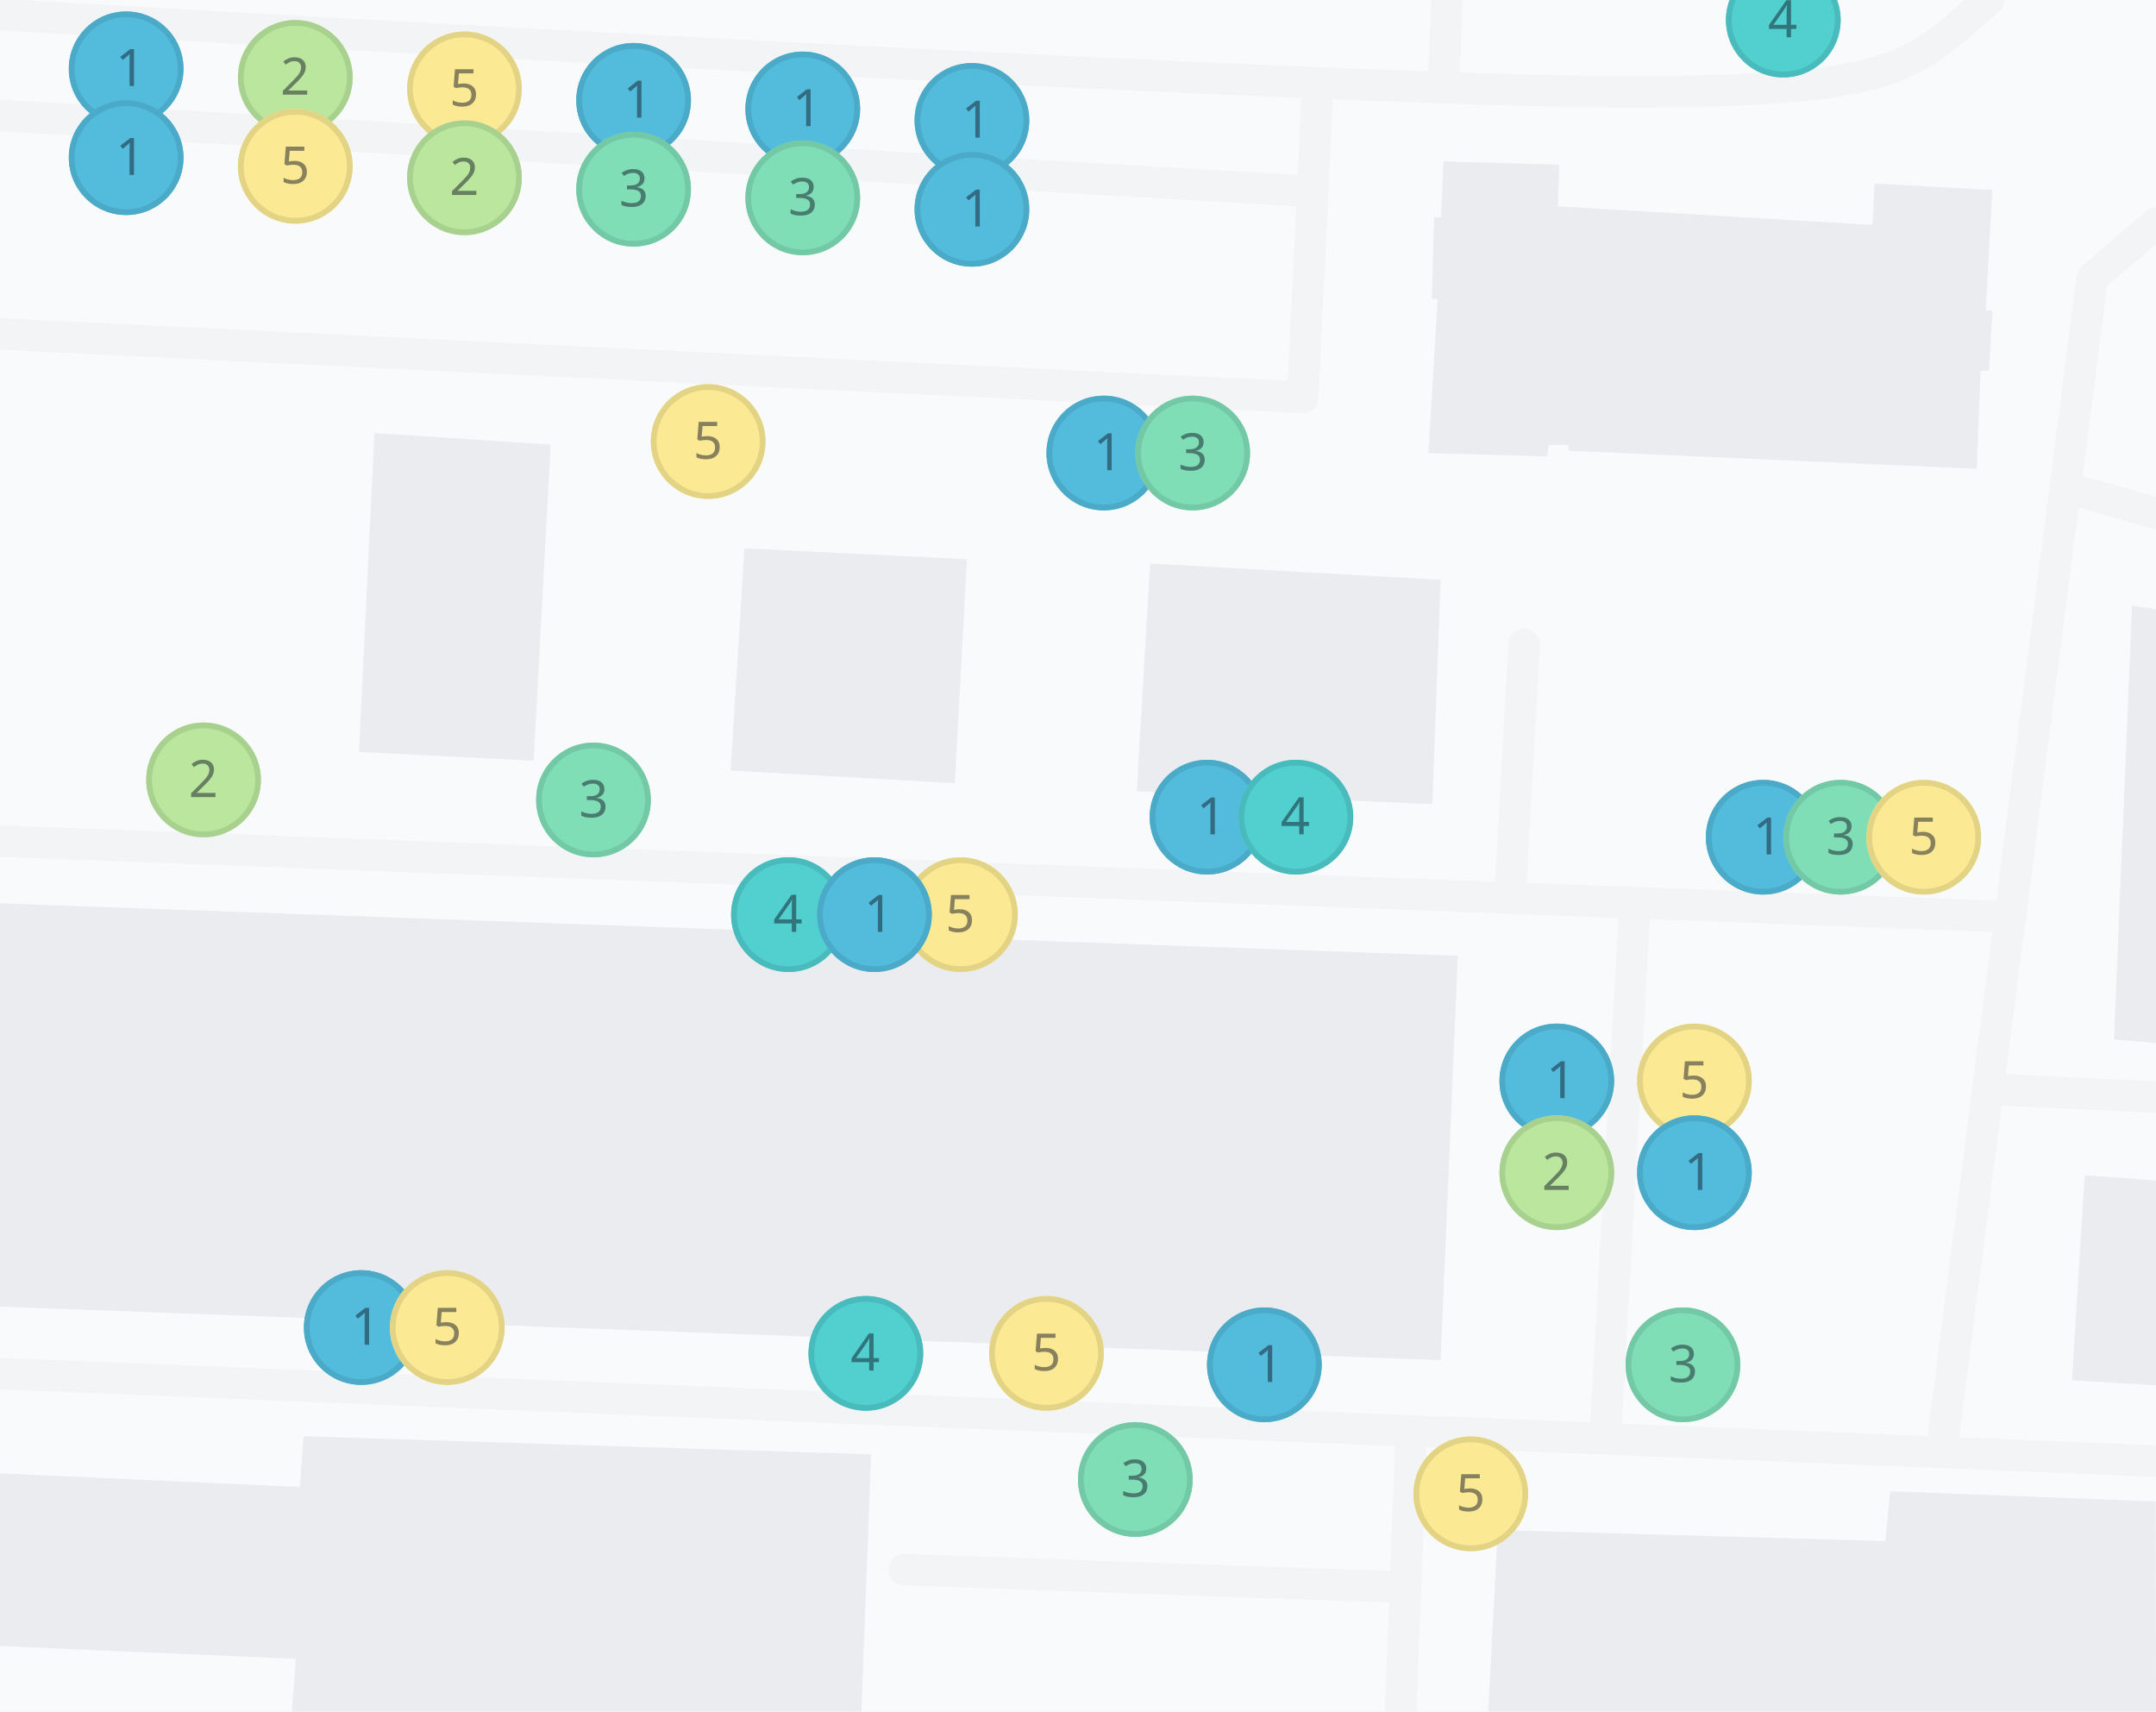
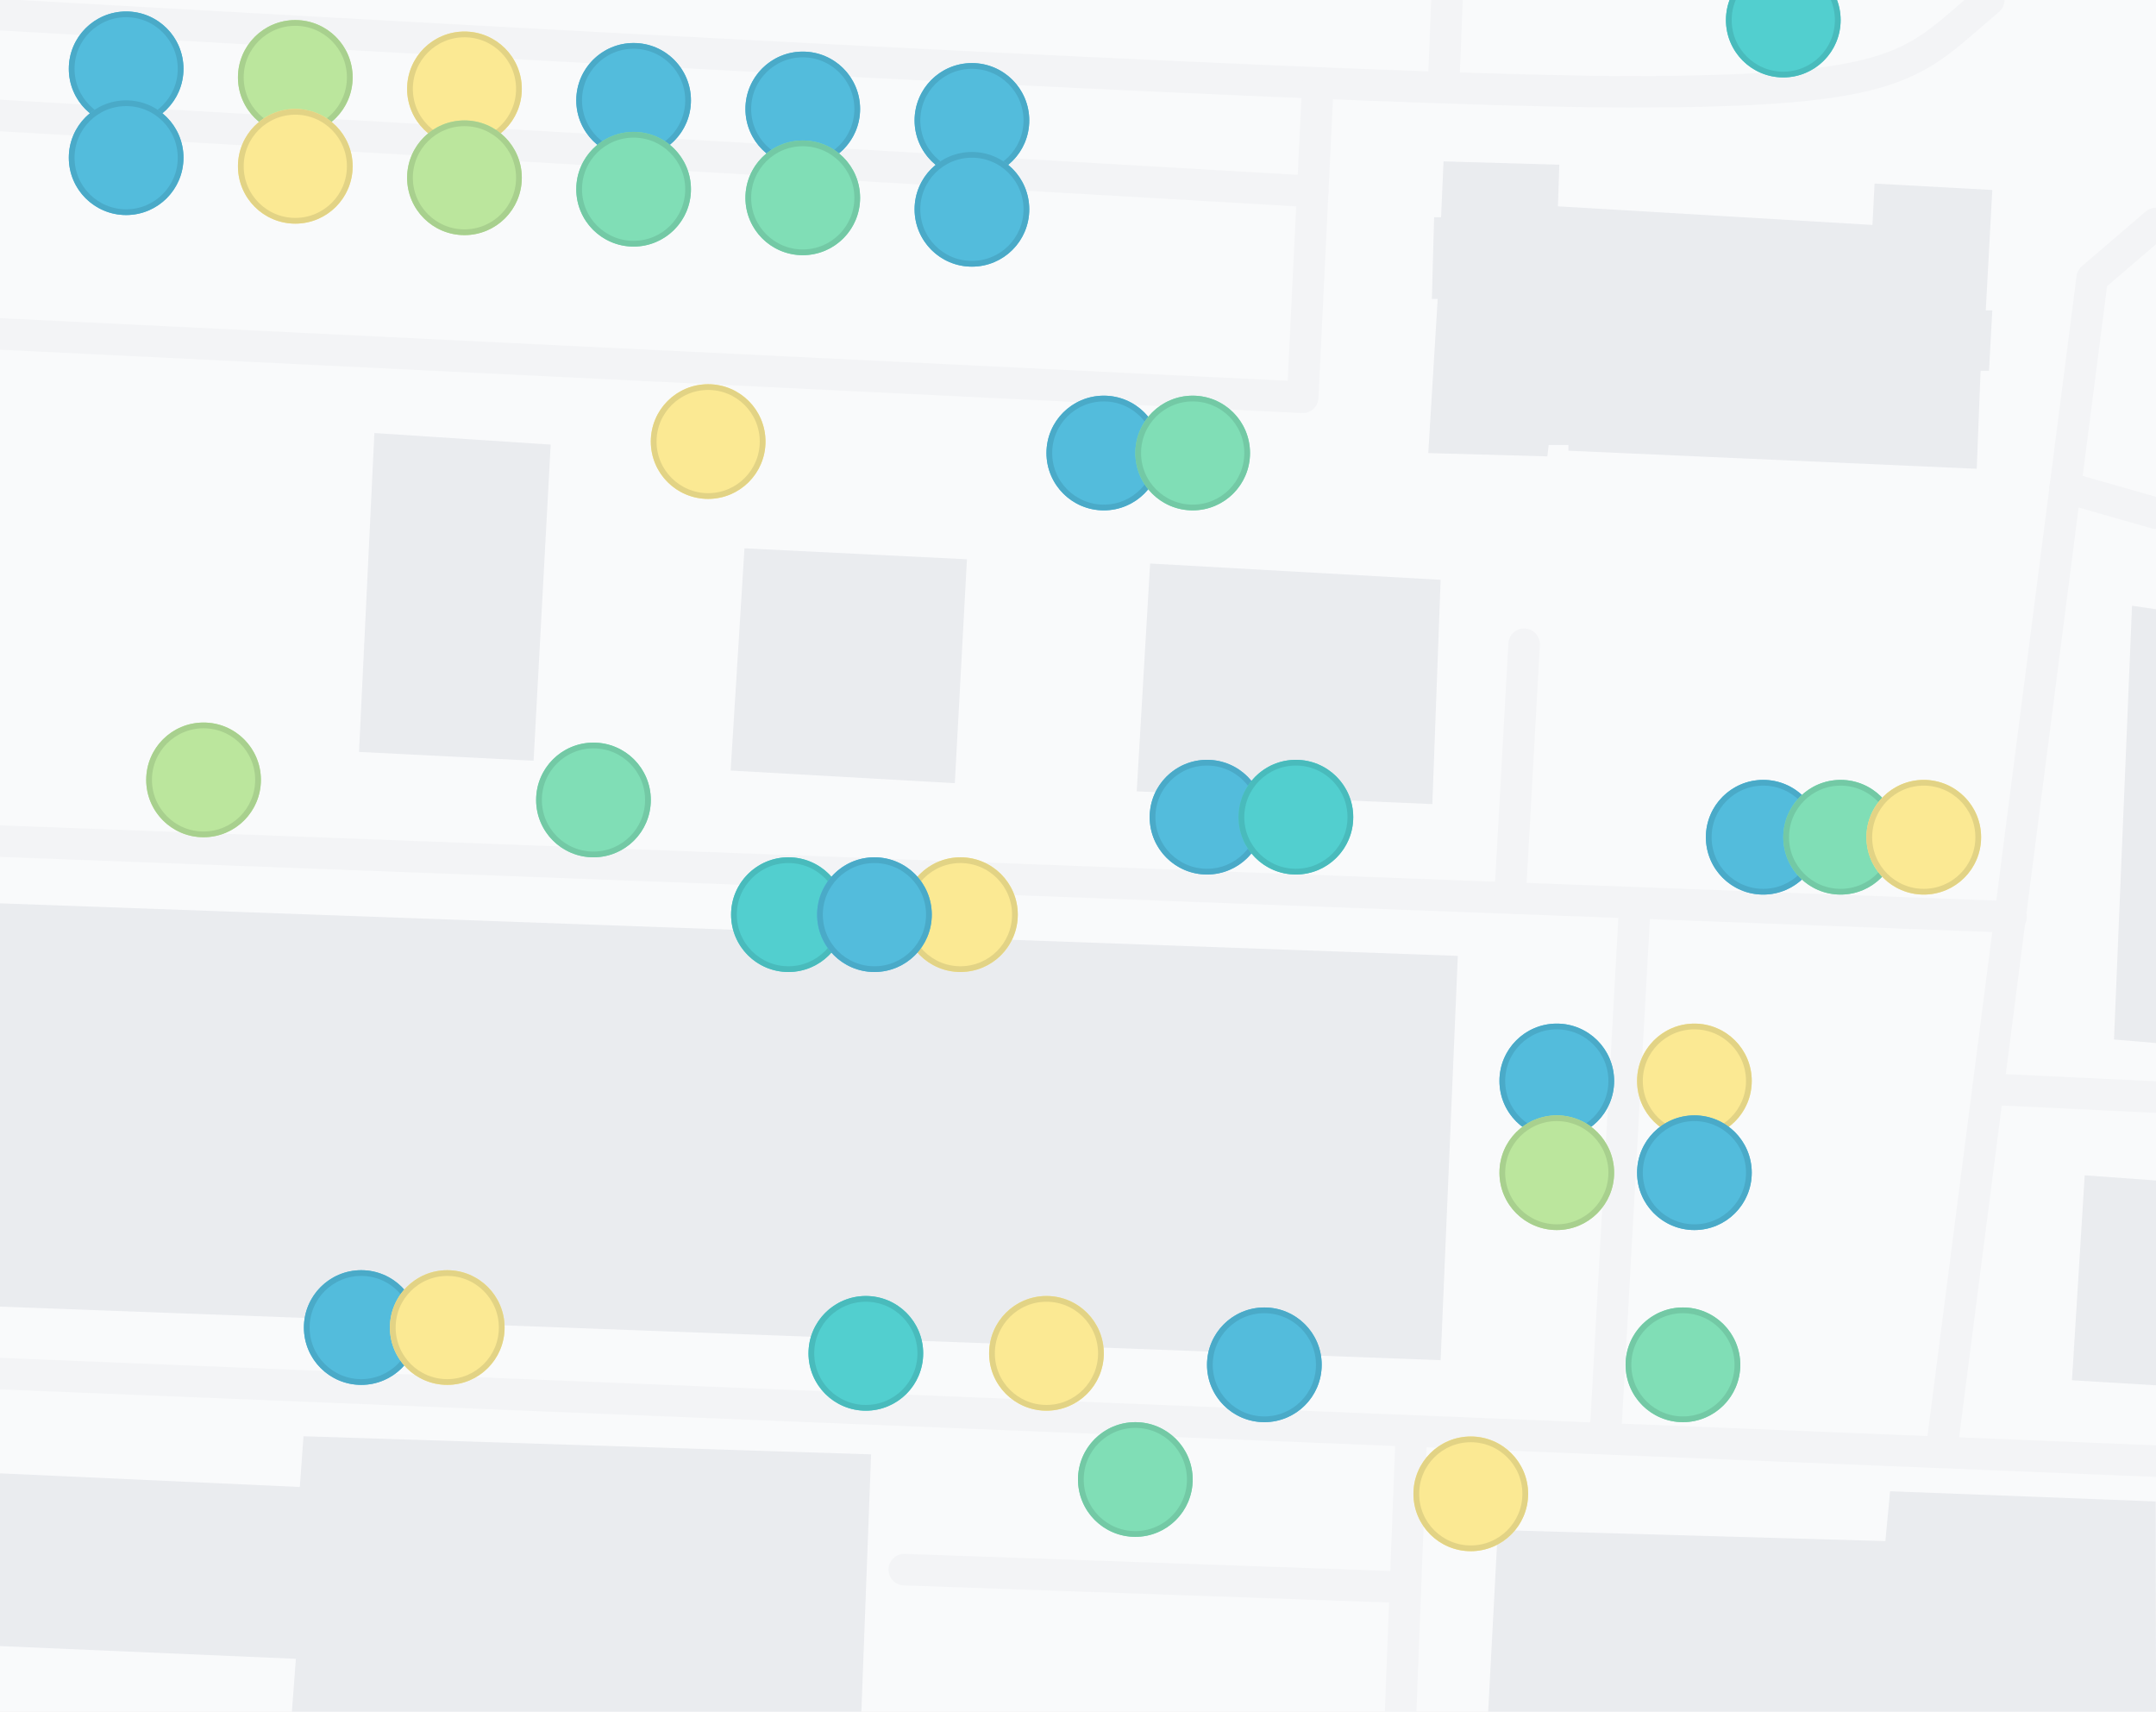
<svg xmlns="http://www.w3.org/2000/svg" xmlns:xlink="http://www.w3.org/1999/xlink" width="752" height="597" style="background:#f9fafb" viewBox="0 0 752 597">
  <defs>
    <rect id="a" width="752" height="597" x="0" y="0" />
  </defs>
  <g fill="none" fill-rule="evenodd">
    <rect width="752" height="597" fill="#F9FAFB" />
    <mask id="b" fill="#fff">
      <use xlink:href="#a" />
    </mask>
    <g mask="url(#b)">
      <g stroke-linecap="round" stroke-linejoin="round">
        <path stroke="#F3F4F6" stroke-width="11" d="M0,5.108 C314.158,23.046 503.595,32.015 568.311,32.015 C665.385,32.015 666.97,22.345 693.652,0" />
        <line x1="504.703" x2="503.492" y2="30.42" stroke="#F3F4F6" stroke-width="11" />
        <polyline stroke="#F3F4F6" stroke-width="11" points="459.694 29.039 454.372 138.564 0 116.459" />
        <line x2="457.866" y1="40.273" y2="66.788" stroke="#F3F4F6" stroke-width="11" />
        <line x2="701.45" y1="293.348" y2="319.805" stroke="#F3F4F6" stroke-width="11" />
        <polyline stroke="#F3F4F6" stroke-width="11" points="752 77.936 729.747 97.007 677.253 505.394" />
        <line x1="751.879" y1="509.586" y2="479.068" stroke="#F3F4F6" stroke-width="11" />
        <line x1="315.401" x2="489.777" y1="547.436" y2="553.571" stroke="#F3F4F6" stroke-width="11" />
        <line x1="488.531" x2="492.314" y1="597" y2="499.117" stroke="#F3F4F6" stroke-width="11" />
        <line x1="559.914" x2="570.274" y1="501.316" y2="315.054" stroke="#F3F4F6" stroke-width="11" />
        <line x1="526.701" x2="531.602" y1="312.777" y2="224.693" stroke="#F3F4F6" stroke-width="11" />
        <line x1="693.399" x2="752" y1="379.827" y2="382.622" stroke="#F3F4F6" stroke-width="11" />
        <line x1="720.287" x2="752" y1="169.94" y2="178.985" stroke="#F3F4F6" stroke-width="11" />
      </g>
      <g opacity=".749" transform="translate(0 56.284)">
        <polygon fill="#E5E7EB" points="503.492 0 502.64 19.49 500.208 19.49 499.429 47.956 501.461 47.956 498.174 101.731 539.71 102.881 540.171 98.918 547.052 98.918 547.052 100.906 689.472 107.212 690.816 73.041 693.756 73.041 694.902 51.989 692.62 51.989 694.902 9.978 653.842 7.738 653.1 22.169 543.401 15.678 543.873 1.166" />
        <polygon fill="#E5E7EB" points="130.587 94.747 125.228 205.957 186.114 209.03 192.071 98.775" />
        <polygon fill="#E5E7EB" points="259.667 134.956 254.848 212.451 333.036 216.87 337.261 138.772" />
        <polygon fill="#E5E7EB" points="401.153 140.251 396.485 219.701 499.594 224.154 502.479 145.935" />
        <polygon fill="#E5E7EB" points="0 258.77 508.475 277.094 502.479 418.098 0 399.419" />
        <polygon fill="#E5E7EB" points="0 457.569 104.581 462.327 105.859 444.634 303.826 450.952 300.443 540.716 101.817 540.716 103.202 522.252 0 517.81" />
        <polygon fill="#E5E7EB" points="519.065 540.716 522.426 477.343 657.606 481.199 659.254 463.813 751.879 467.375 752 540.716" />
        <polygon fill="#E5E7EB" points="752 426.864 722.699 425.1 727.133 353.627 752 355.434" />
        <polygon fill="#E5E7EB" points="752 307.496 737.35 306.246 743.636 154.975 752 156.207" />
      </g>
    </g>
    <g mask="url(#b)">
      <g transform="translate(24 -13)">
        <g transform="translate(27 265)">
          <circle cx="20" cy="20" r="20" fill="#BBE69D" />
          <circle cx="20" cy="20" r="19" stroke="#A8D08E" stroke-width="2" />
-           <text fill="#111827" font-family="Manrope-Medium, Manrope" font-size="18" font-weight="400" opacity=".496">
-             <tspan x="14.793" y="26">2</tspan>
-           </text>
        </g>
        <g transform="translate(163 272)">
          <circle cx="20" cy="20" r="20" fill="#80DEB6" />
          <circle cx="20" cy="20" r="19" stroke="#73C9A5" stroke-width="2" />
-           <text fill="#111827" font-family="Manrope-Medium, Manrope" font-size="18" font-weight="400" opacity=".496">
-             <tspan x="14.938" y="26">3</tspan>
-           </text>
        </g>
        <g transform="translate(203 147)">
          <circle cx="20" cy="20" r="20" fill="#FBE993" />
          <circle cx="20" cy="20" r="19" stroke="#E2D385" stroke-width="2" />
-           <text fill="#111827" font-family="Manrope-Medium, Manrope" font-size="18" font-weight="400" opacity=".496">
-             <tspan x="14.775" y="26">5</tspan>
-           </text>
        </g>
        <g transform="translate(341 151)">
          <circle cx="20" cy="20" r="20" fill="#53BCDC" />
          <circle cx="20" cy="20" r="19" stroke="#4AAAC8" stroke-width="2" />
-           <text fill="#111827" font-family="Manrope-Medium, Manrope" font-size="18" font-weight="400" opacity=".496">
-             <tspan x="16.346" y="26">1</tspan>
-           </text>
        </g>
        <g transform="translate(372 151)">
          <circle cx="20" cy="20" r="20" fill="#80DEB6" />
          <circle cx="20" cy="20" r="19" stroke="#73C9A5" stroke-width="2" />
-           <text fill="#111827" font-family="Manrope-Medium, Manrope" font-size="18" font-weight="400" opacity=".496">
-             <tspan x="14.938" y="26">3</tspan>
-           </text>
        </g>
        <g transform="translate(547 370)">
          <circle cx="20" cy="20" r="20" fill="#FBE993" />
          <circle cx="20" cy="20" r="19" stroke="#E2D385" stroke-width="2" />
-           <text fill="#111827" font-family="Manrope-Medium, Manrope" font-size="18" font-weight="400" opacity=".496">
-             <tspan x="14.775" y="26">5</tspan>
-           </text>
        </g>
        <g transform="translate(499 370)">
          <circle cx="20" cy="20" r="20" fill="#53BCDC" />
          <circle cx="20" cy="20" r="19" stroke="#4AAAC8" stroke-width="2" />
-           <text fill="#111827" font-family="Manrope-Medium, Manrope" font-size="18" font-weight="400" opacity=".496">
-             <tspan x="16.346" y="26">1</tspan>
-           </text>
        </g>
        <g transform="translate(499 402)">
          <circle cx="20" cy="20" r="20" fill="#BBE69D" />
          <circle cx="20" cy="20" r="19" stroke="#A8D08E" stroke-width="2" />
-           <text fill="#111827" font-family="Manrope-Medium, Manrope" font-size="18" font-weight="400" opacity=".496">
-             <tspan x="14.793" y="26">2</tspan>
-           </text>
        </g>
        <g transform="translate(547 402)">
          <circle cx="20" cy="20" r="20" fill="#53BCDC" />
          <circle cx="20" cy="20" r="19" stroke="#4AAAC8" stroke-width="2" />
-           <text fill="#111827" font-family="Manrope-Medium, Manrope" font-size="18" font-weight="400" opacity=".496">
-             <tspan x="16.346" y="26">1</tspan>
-           </text>
        </g>
        <g transform="translate(543 469)">
          <circle cx="20" cy="20" r="20" fill="#80DEB6" />
          <circle cx="20" cy="20" r="19" stroke="#73C9A5" stroke-width="2" />
-           <text fill="#111827" font-family="Manrope-Medium, Manrope" font-size="18" font-weight="400" opacity=".496">
-             <tspan x="14.938" y="26">3</tspan>
-           </text>
        </g>
        <g transform="translate(295 35)">
          <circle cx="20" cy="20" r="20" fill="#53BCDC" />
          <circle cx="20" cy="20" r="19" stroke="#4AAAC8" stroke-width="2" />
-           <text fill="#111827" font-family="Manrope-Medium, Manrope" font-size="18" font-weight="400" opacity=".496">
-             <tspan x="16.346" y="26">1</tspan>
-           </text>
        </g>
        <g transform="translate(295 66)">
          <circle cx="20" cy="20" r="20" fill="#53BCDC" />
          <circle cx="20" cy="20" r="19" stroke="#4AAAC8" stroke-width="2" />
-           <text fill="#111827" font-family="Manrope-Medium, Manrope" font-size="18" font-weight="400" opacity=".496">
-             <tspan x="16.346" y="26">1</tspan>
-           </text>
        </g>
        <g transform="translate(236 31)">
          <circle cx="20" cy="20" r="20" fill="#53BCDC" />
          <circle cx="20" cy="20" r="19" stroke="#4AAAC8" stroke-width="2" />
-           <text fill="#111827" font-family="Manrope-Medium, Manrope" font-size="18" font-weight="400" opacity=".496">
-             <tspan x="16.346" y="26">1</tspan>
-           </text>
        </g>
        <g transform="translate(236 62)">
          <circle cx="20" cy="20" r="20" fill="#80DEB6" />
          <circle cx="20" cy="20" r="19" stroke="#73C9A5" stroke-width="2" />
-           <text fill="#111827" font-family="Manrope-Medium, Manrope" font-size="18" font-weight="400" opacity=".496">
-             <tspan x="14.938" y="26">3</tspan>
-           </text>
        </g>
        <g transform="translate(177 28)">
          <circle cx="20" cy="20" r="20" fill="#53BCDC" />
          <circle cx="20" cy="20" r="19" stroke="#4AAAC8" stroke-width="2" />
-           <text fill="#111827" font-family="Manrope-Medium, Manrope" font-size="18" font-weight="400" opacity=".496">
-             <tspan x="16.346" y="26">1</tspan>
-           </text>
        </g>
        <g transform="translate(177 59)">
          <circle cx="20" cy="20" r="20" fill="#80DEB6" />
          <circle cx="20" cy="20" r="19" stroke="#73C9A5" stroke-width="2" />
-           <text fill="#111827" font-family="Manrope-Medium, Manrope" font-size="18" font-weight="400" opacity=".496">
-             <tspan x="14.938" y="26">3</tspan>
-           </text>
        </g>
        <g transform="translate(118 24)">
          <circle cx="20" cy="20" r="20" fill="#FBE993" />
          <circle cx="20" cy="20" r="19" stroke="#E2D385" stroke-width="2" />
-           <text fill="#111827" font-family="Manrope-Medium, Manrope" font-size="18" font-weight="400" opacity=".496">
-             <tspan x="14.775" y="26">5</tspan>
-           </text>
        </g>
        <g transform="translate(118 55)">
          <circle cx="20" cy="20" r="20" fill="#BBE69D" />
          <circle cx="20" cy="20" r="19" stroke="#A8D08E" stroke-width="2" />
-           <text fill="#111827" font-family="Manrope-Medium, Manrope" font-size="18" font-weight="400" opacity=".496">
-             <tspan x="14.793" y="26">2</tspan>
-           </text>
        </g>
        <g transform="translate(59 20)">
          <circle cx="20" cy="20" r="20" fill="#BBE69D" />
          <circle cx="20" cy="20" r="19" stroke="#A8D08E" stroke-width="2" />
-           <text fill="#111827" font-family="Manrope-Medium, Manrope" font-size="18" font-weight="400" opacity=".496">
-             <tspan x="14.793" y="26">2</tspan>
-           </text>
        </g>
        <g transform="translate(59 51)">
          <circle cx="20" cy="20" r="20" fill="#FBE993" />
          <circle cx="20" cy="20" r="19" stroke="#E2D385" stroke-width="2" />
-           <text fill="#111827" font-family="Manrope-Medium, Manrope" font-size="18" font-weight="400" opacity=".496">
-             <tspan x="14.775" y="26">5</tspan>
-           </text>
        </g>
        <g transform="translate(0 17)">
          <circle cx="20" cy="20" r="20" fill="#53BCDC" />
          <circle cx="20" cy="20" r="19" stroke="#4AAAC8" stroke-width="2" />
-           <text fill="#111827" font-family="Manrope-Medium, Manrope" font-size="18" font-weight="400" opacity=".496">
-             <tspan x="16.346" y="26">1</tspan>
-           </text>
        </g>
        <g transform="translate(0 48)">
          <circle cx="20" cy="20" r="20" fill="#53BCDC" />
          <circle cx="20" cy="20" r="19" stroke="#4AAAC8" stroke-width="2" />
-           <text fill="#111827" font-family="Manrope-Medium, Manrope" font-size="18" font-weight="400" opacity=".496">
-             <tspan x="16.346" y="26">1</tspan>
-           </text>
        </g>
        <g transform="translate(377 278)">
          <circle cx="20" cy="20" r="20" fill="#53BCDC" />
          <circle cx="20" cy="20" r="19" stroke="#4AAAC8" stroke-width="2" />
-           <text fill="#111827" font-family="Manrope-Medium, Manrope" font-size="18" font-weight="400" opacity=".496">
-             <tspan x="16.346" y="26">1</tspan>
-           </text>
        </g>
        <g transform="translate(408 278)">
          <circle cx="20" cy="20" r="20" fill="#52CFCF" />
          <circle cx="20" cy="20" r="19" stroke="#49BBBC" stroke-width="2" />
-           <text fill="#111827" font-family="Manrope-Medium, Manrope" font-size="18" font-weight="400" opacity=".496">
-             <tspan x="14.636" y="26">4</tspan>
-           </text>
        </g>
        <g transform="translate(571 285)">
          <circle cx="20" cy="20" r="20" fill="#53BCDC" />
          <circle cx="20" cy="20" r="19" stroke="#4AAAC8" stroke-width="2" />
-           <text fill="#111827" font-family="Manrope-Medium, Manrope" font-size="18" font-weight="400" opacity=".496">
-             <tspan x="16.346" y="26">1</tspan>
-           </text>
        </g>
        <g transform="translate(598 285)">
          <circle cx="20" cy="20" r="20" fill="#80DEB6" />
          <circle cx="20" cy="20" r="19" stroke="#73C9A5" stroke-width="2" />
-           <text fill="#111827" font-family="Manrope-Medium, Manrope" font-size="18" font-weight="400" opacity=".496">
-             <tspan x="14.938" y="26">3</tspan>
-           </text>
        </g>
        <g transform="translate(627 285)">
          <circle cx="20" cy="20" r="20" fill="#FBE993" />
          <circle cx="20" cy="20" r="19" stroke="#E2D385" stroke-width="2" />
-           <text fill="#111827" font-family="Manrope-Medium, Manrope" font-size="18" font-weight="400" opacity=".496">
-             <tspan x="14.775" y="26">5</tspan>
-           </text>
        </g>
        <g transform="translate(291 312)">
          <circle cx="20" cy="20" r="20" fill="#FBE993" />
          <circle cx="20" cy="20" r="19" stroke="#E2D385" stroke-width="2" />
-           <text fill="#111827" font-family="Manrope-Medium, Manrope" font-size="18" font-weight="400" opacity=".496">
-             <tspan x="14.775" y="26">5</tspan>
-           </text>
        </g>
        <g transform="translate(231 312)">
          <circle cx="20" cy="20" r="20" fill="#52CFCF" />
          <circle cx="20" cy="20" r="19" stroke="#49BBBC" stroke-width="2" />
-           <text fill="#111827" font-family="Manrope-Medium, Manrope" font-size="18" font-weight="400" opacity=".496">
-             <tspan x="14.636" y="26">4</tspan>
-           </text>
        </g>
        <g transform="translate(82 456)">
          <circle cx="20" cy="20" r="20" fill="#53BCDC" />
          <circle cx="20" cy="20" r="19" stroke="#4AAAC8" stroke-width="2" />
-           <text fill="#111827" font-family="Manrope-Medium, Manrope" font-size="18" font-weight="400" opacity=".496">
-             <tspan x="16.346" y="26">1</tspan>
-           </text>
        </g>
        <g transform="translate(352 509)">
          <circle cx="20" cy="20" r="20" fill="#80DEB6" />
          <circle cx="20" cy="20" r="19" stroke="#73C9A5" stroke-width="2" />
-           <text fill="#111827" font-family="Manrope-Medium, Manrope" font-size="18" font-weight="400" opacity=".496">
-             <tspan x="14.938" y="26">3</tspan>
-           </text>
        </g>
        <g transform="translate(261 312)">
          <circle cx="20" cy="20" r="20" fill="#53BCDC" />
          <circle cx="20" cy="20" r="19" stroke="#4AAAC8" stroke-width="2" />
-           <text fill="#111827" font-family="Manrope-Medium, Manrope" font-size="18" font-weight="400" opacity=".496">
-             <tspan x="16.346" y="26">1</tspan>
-           </text>
        </g>
        <g transform="translate(112 456)">
          <circle cx="20" cy="20" r="20" fill="#FBE993" />
          <circle cx="20" cy="20" r="19" stroke="#E2D385" stroke-width="2" />
-           <text fill="#111827" font-family="Manrope-Medium, Manrope" font-size="18" font-weight="400" opacity=".496">
-             <tspan x="14.775" y="26">5</tspan>
-           </text>
        </g>
        <g transform="translate(469 514)">
          <circle cx="20" cy="20" r="20" fill="#FBE993" />
          <circle cx="20" cy="20" r="19" stroke="#E2D385" stroke-width="2" />
-           <text fill="#111827" font-family="Manrope-Medium, Manrope" font-size="18" font-weight="400" opacity=".496">
-             <tspan x="14.775" y="26">5</tspan>
-           </text>
        </g>
        <g transform="translate(397 469)">
          <circle cx="20" cy="20" r="20" fill="#53BCDC" />
          <circle cx="20" cy="20" r="19" stroke="#4AAAC8" stroke-width="2" />
-           <text fill="#111827" font-family="Manrope-Medium, Manrope" font-size="18" font-weight="400" opacity=".496">
-             <tspan x="16.346" y="26">1</tspan>
-           </text>
        </g>
        <g transform="translate(321 465)">
          <circle cx="20" cy="20" r="20" fill="#FBE993" />
          <circle cx="20" cy="20" r="19" stroke="#E2D385" stroke-width="2" />
-           <text fill="#111827" font-family="Manrope-Medium, Manrope" font-size="18" font-weight="400" opacity=".496">
-             <tspan x="14.775" y="26">5</tspan>
-           </text>
        </g>
        <g transform="translate(258 465)">
          <circle cx="20" cy="20" r="20" fill="#52CFCF" />
          <circle cx="20" cy="20" r="19" stroke="#49BBBC" stroke-width="2" />
-           <text fill="#111827" font-family="Manrope-Medium, Manrope" font-size="18" font-weight="400" opacity=".496">
-             <tspan x="14.636" y="26">4</tspan>
-           </text>
        </g>
        <g transform="translate(578)">
          <circle cx="20" cy="20" r="20" fill="#52CFCF" />
          <circle cx="20" cy="20" r="19" stroke="#49BBBC" stroke-width="2" />
-           <text fill="#111827" font-family="Manrope-Medium, Manrope" font-size="18" font-weight="400" opacity=".496">
-             <tspan x="14.636" y="26">4</tspan>
-           </text>
        </g>
      </g>
    </g>
  </g>
</svg>
